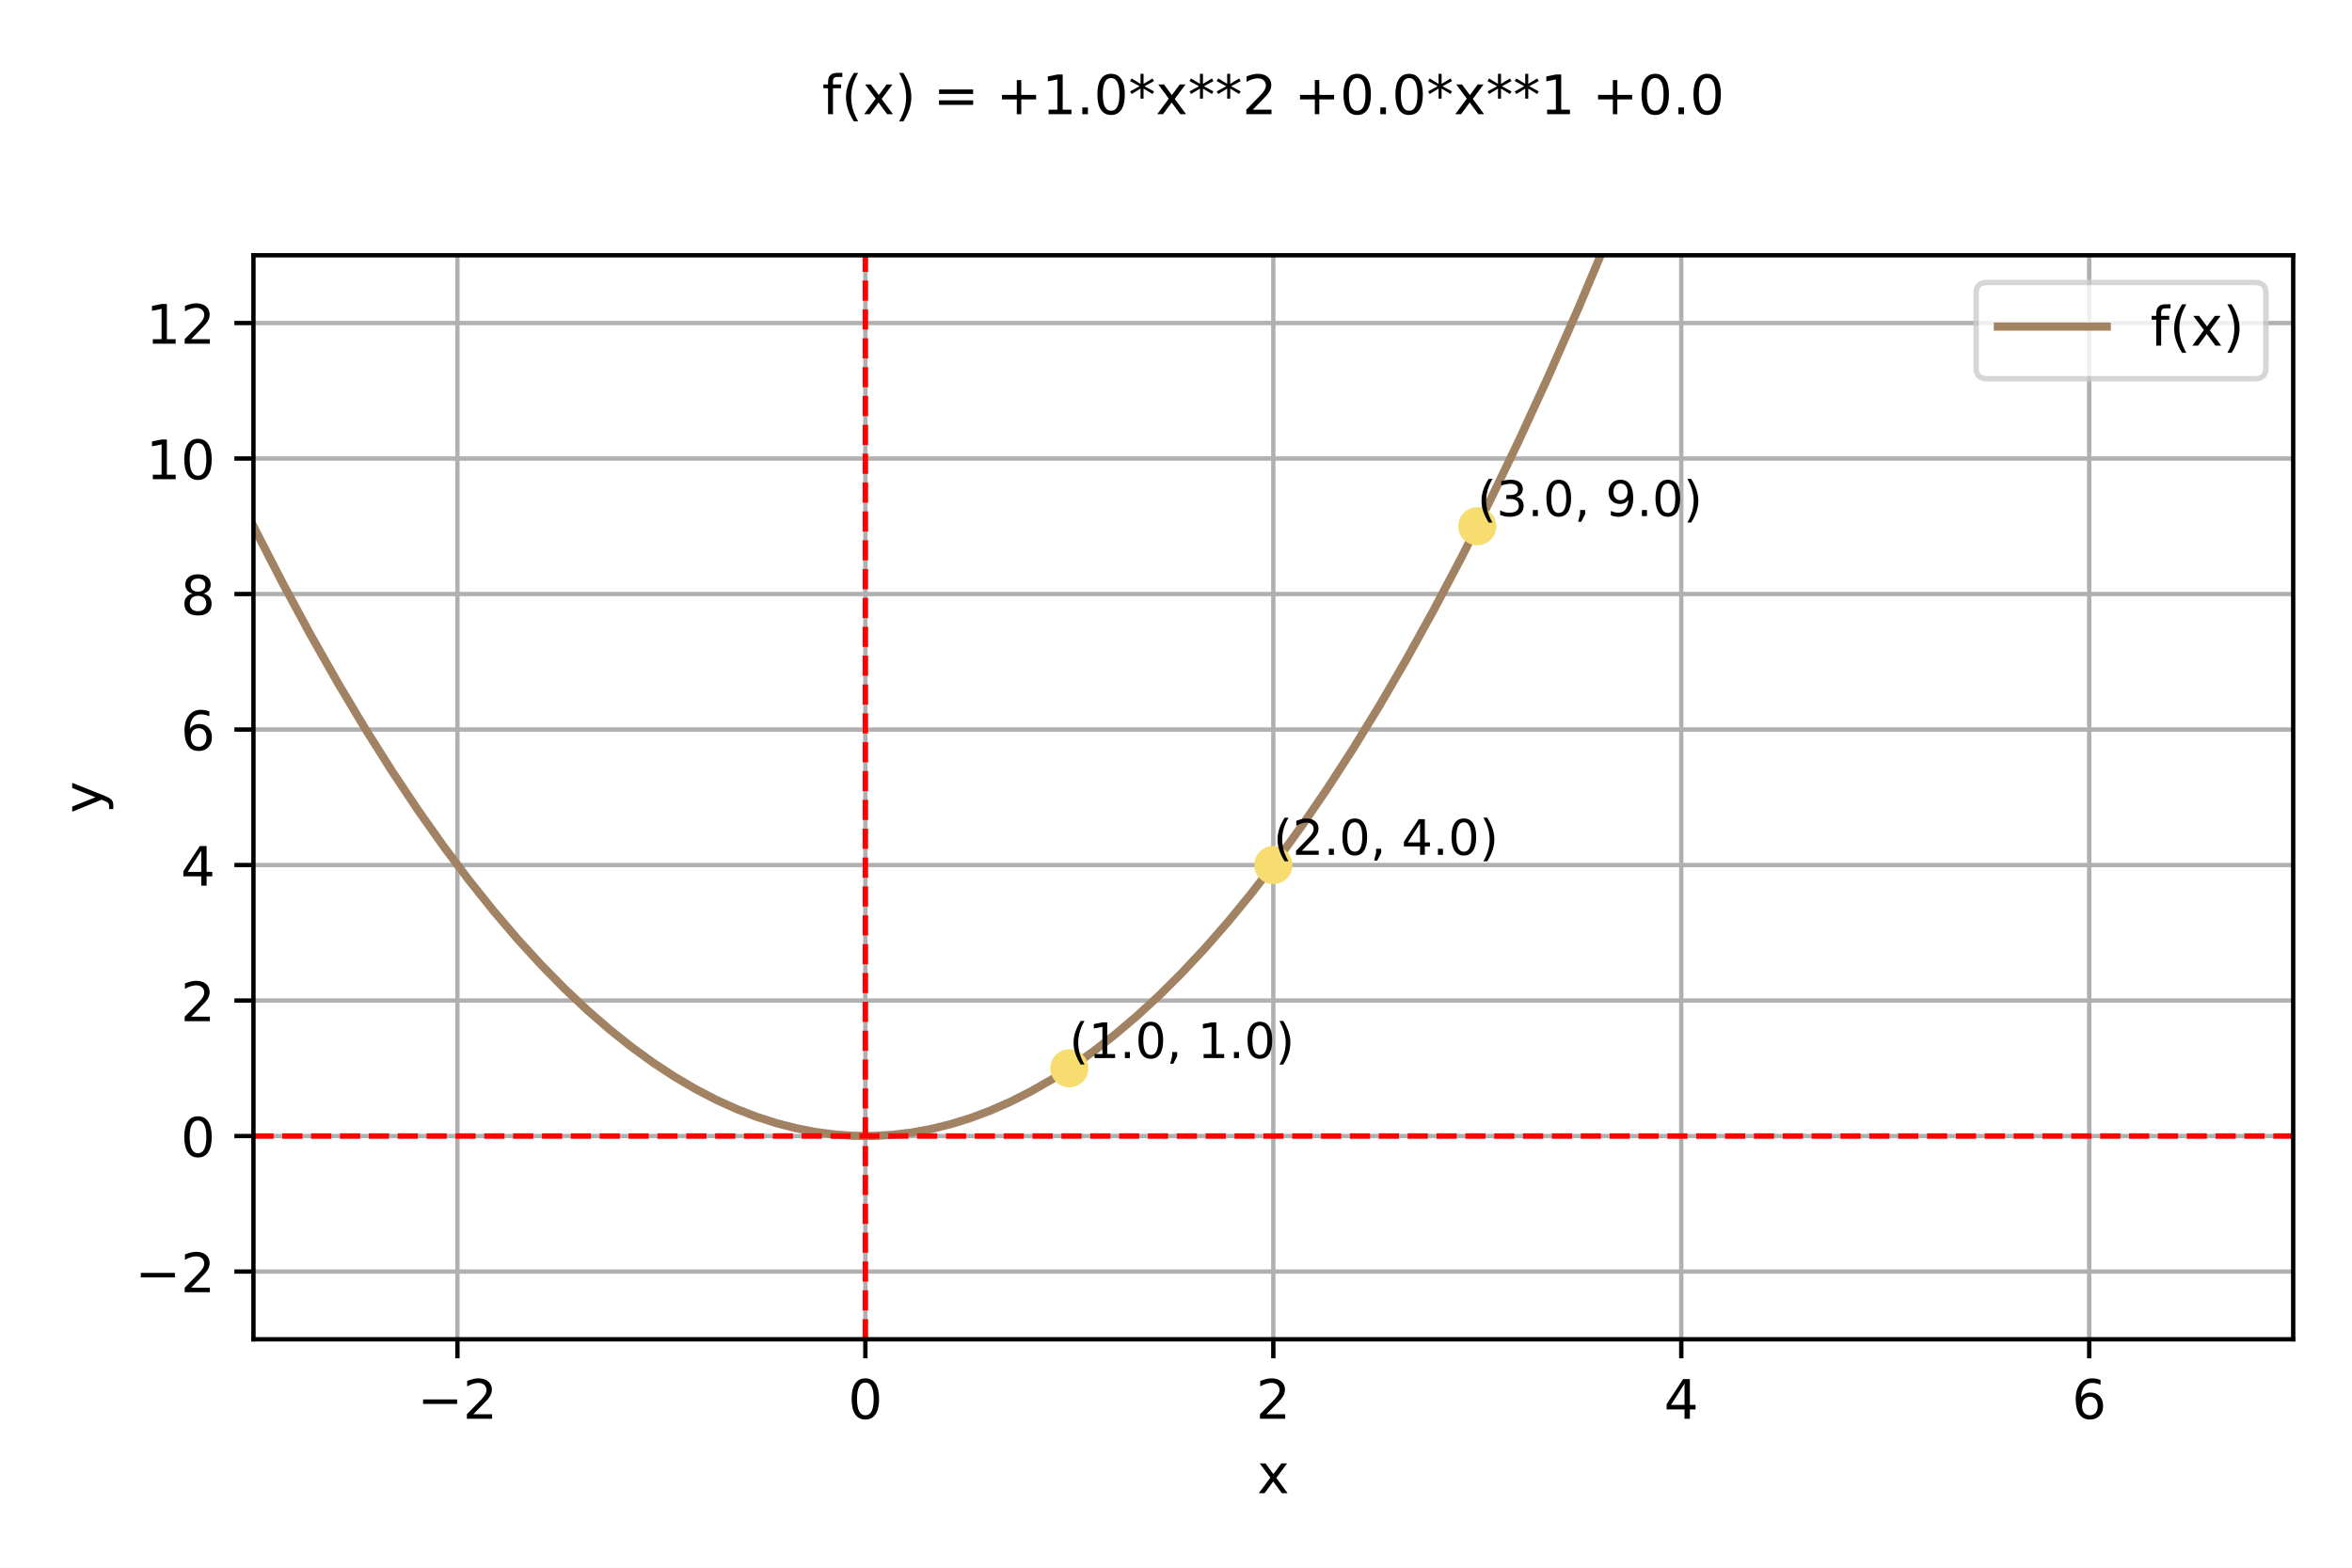
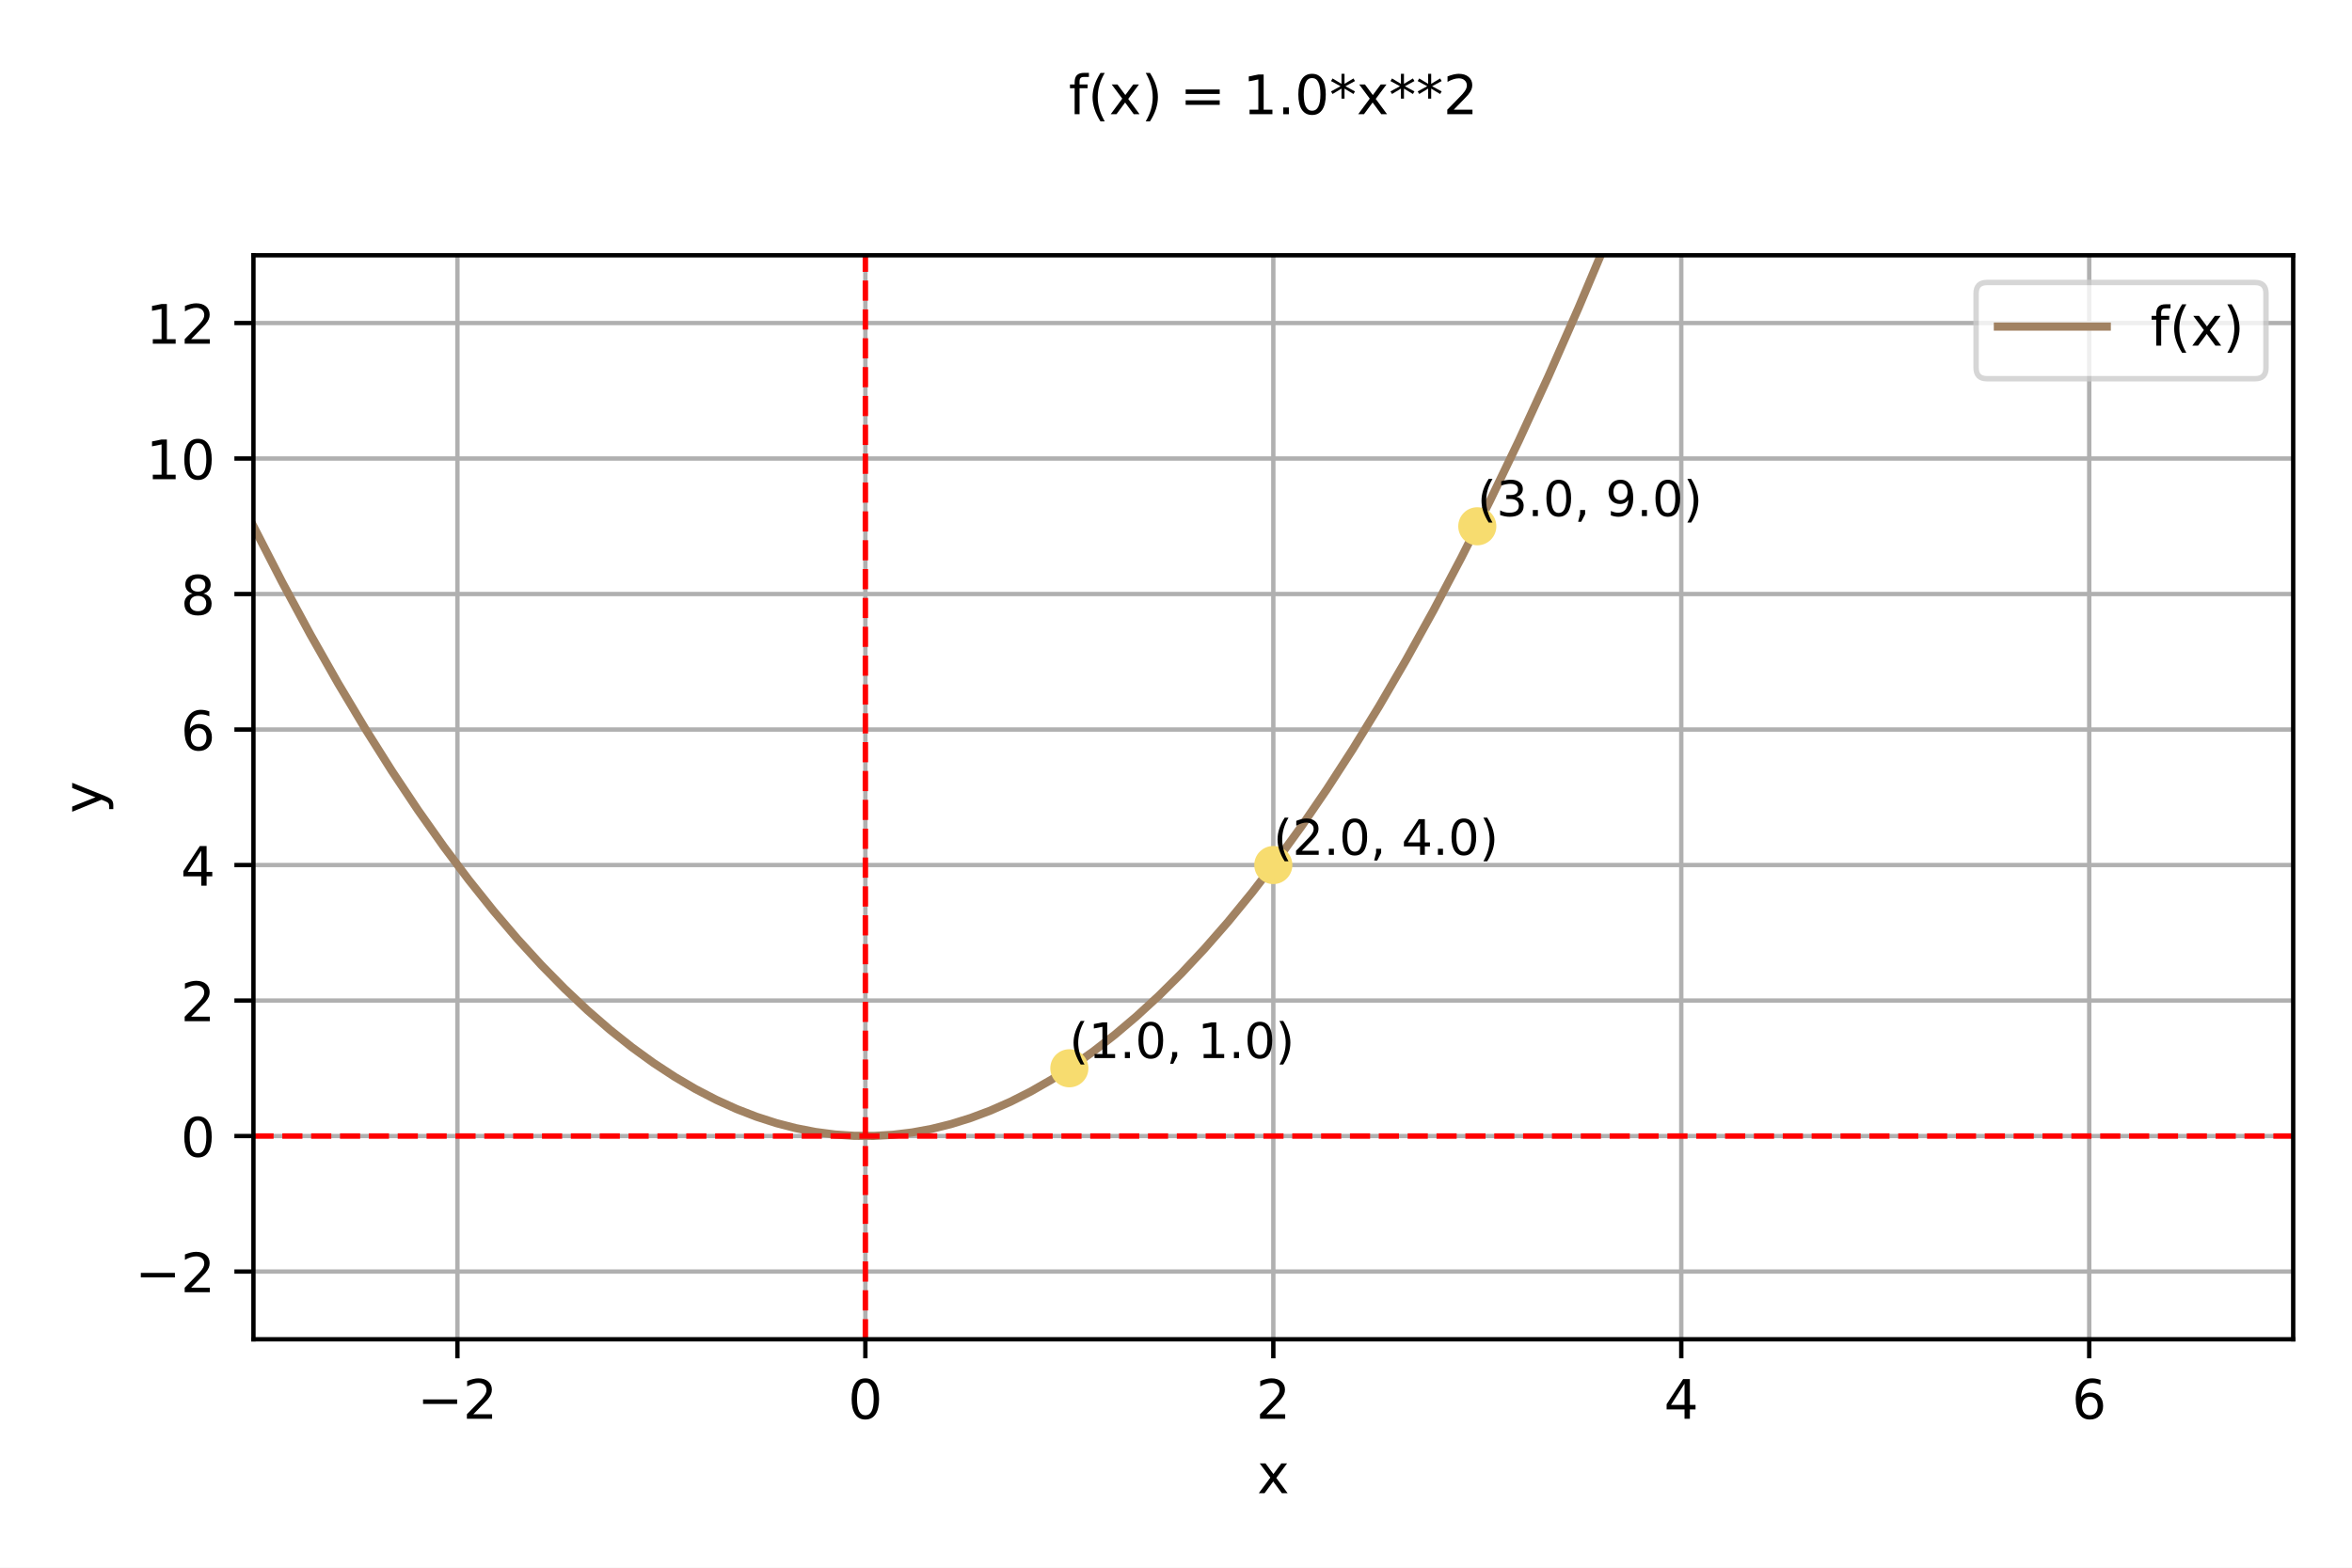
<svg xmlns="http://www.w3.org/2000/svg" xmlns:xlink="http://www.w3.org/1999/xlink" width="432pt" height="288pt" viewBox="0 0 432 288" version="1.1">
  <defs>
    <style type="text/css">*{stroke-linejoin: round; stroke-linecap: butt}</style>
  </defs>
  <g id="figure_1">
    <g id="patch_1">
      <path d="M 0 288  L 432 288  L 432 0  L 0 0  z " style="fill: #ffffff" />
    </g>
    <g id="axes_1">
      <g id="patch_2">
        <path d="M 46.55 246.04  L 421.2 246.04  L 421.2 46.896  L 46.55 46.896  z " style="fill: #ffffff" />
      </g>
      <g id="matplotlib.axis_1">
        <g id="xtick_1">
          <g id="line2d_1">
-             <path d="M 84.015 246.04  L 84.015 46.896  " clip-path="url(#pf21b04b0d6)" style="fill: none; stroke: #b0b0b0; stroke-width: 0.8; stroke-linecap: square" />
+             <path d="M 84.015 246.04  L 84.015 46.896  " clip-path="url(#p5a809e9d84)" style="fill: none; stroke: #b0b0b0; stroke-width: 0.8; stroke-linecap: square" />
          </g>
          <g id="line2d_2">
            <defs>
-               <path id="m15cb56d982" d="M 0 0  L 0 3.5  " style="stroke: #000000; stroke-width: 0.8" />
+               <path id="m6d1f639bc5" d="M 0 0  L 0 3.5  " style="stroke: #000000; stroke-width: 0.8" />
            </defs>
            <g>
-               <use xlink:href="#m15cb56d982" x="84.015" y="246.04" style="stroke: #000000; stroke-width: 0.8" />
+               <use xlink:href="#m6d1f639bc5" x="84.015" y="246.04" style="stroke: #000000; stroke-width: 0.8" />
            </g>
          </g>
          <g id="text_1">
            <g transform="translate(76.64391 260.6384) scale(0.1 -0.1)">
              <defs>
                <path id="DejaVuSans-2212" d="M 678 2272  L 4684 2272  L 4684 1741  L 678 1741  L 678 2272  z " transform="scale(0.015625)" />
                <path id="DejaVuSans-32" d="M 1228 531  L 3431 531  L 3431 0  L 469 0  L 469 531  Q 828 903 1448 1529  Q 2069 2156 2228 2338  Q 2531 2678 2651 2914  Q 2772 3150 2772 3378  Q 2772 3750 2511 3984  Q 2250 4219 1831 4219  Q 1534 4219 1204 4116  Q 875 4013 500 3803  L 500 4441  Q 881 4594 1212 4672  Q 1544 4750 1819 4750  Q 2544 4750 2975 4387  Q 3406 4025 3406 3419  Q 3406 3131 3298 2873  Q 3191 2616 2906 2266  Q 2828 2175 2409 1742  Q 1991 1309 1228 531  z " transform="scale(0.015625)" />
              </defs>
              <use xlink:href="#DejaVuSans-2212" />
              <use xlink:href="#DejaVuSans-32" transform="translate(83.78906 0)" />
            </g>
          </g>
        </g>
        <g id="xtick_2">
          <g id="line2d_3">
-             <path d="M 158.945 246.04  L 158.945 46.896  " clip-path="url(#pf21b04b0d6)" style="fill: none; stroke: #b0b0b0; stroke-width: 0.8; stroke-linecap: square" />
+             <path d="M 158.945 246.04  L 158.945 46.896  " clip-path="url(#p5a809e9d84)" style="fill: none; stroke: #b0b0b0; stroke-width: 0.8; stroke-linecap: square" />
          </g>
          <g id="line2d_4">
            <g>
-               <use xlink:href="#m15cb56d982" x="158.945" y="246.04" style="stroke: #000000; stroke-width: 0.8" />
+               <use xlink:href="#m6d1f639bc5" x="158.945" y="246.04" style="stroke: #000000; stroke-width: 0.8" />
            </g>
          </g>
          <g id="text_2">
            <g transform="translate(155.7637 260.6384) scale(0.1 -0.1)">
              <defs>
                <path id="DejaVuSans-30" d="M 2034 4250  Q 1547 4250 1301 3770  Q 1056 3291 1056 2328  Q 1056 1369 1301 889  Q 1547 409 2034 409  Q 2525 409 2770 889  Q 3016 1369 3016 2328  Q 3016 3291 2770 3770  Q 2525 4250 2034 4250  z M 2034 4750  Q 2819 4750 3233 4129  Q 3647 3509 3647 2328  Q 3647 1150 3233 529  Q 2819 -91 2034 -91  Q 1250 -91 836 529  Q 422 1150 422 2328  Q 422 3509 836 4129  Q 1250 4750 2034 4750  z " transform="scale(0.015625)" />
              </defs>
              <use xlink:href="#DejaVuSans-30" />
            </g>
          </g>
        </g>
        <g id="xtick_3">
          <g id="line2d_5">
-             <path d="M 233.875 246.04  L 233.875 46.896  " clip-path="url(#pf21b04b0d6)" style="fill: none; stroke: #b0b0b0; stroke-width: 0.8; stroke-linecap: square" />
+             <path d="M 233.875 246.04  L 233.875 46.896  " clip-path="url(#p5a809e9d84)" style="fill: none; stroke: #b0b0b0; stroke-width: 0.8; stroke-linecap: square" />
          </g>
          <g id="line2d_6">
            <g>
-               <use xlink:href="#m15cb56d982" x="233.875" y="246.04" style="stroke: #000000; stroke-width: 0.8" />
+               <use xlink:href="#m6d1f639bc5" x="233.875" y="246.04" style="stroke: #000000; stroke-width: 0.8" />
            </g>
          </g>
          <g id="text_3">
            <g transform="translate(230.6937 260.6384) scale(0.1 -0.1)">
              <use xlink:href="#DejaVuSans-32" />
            </g>
          </g>
        </g>
        <g id="xtick_4">
          <g id="line2d_7">
-             <path d="M 308.805 246.04  L 308.805 46.896  " clip-path="url(#pf21b04b0d6)" style="fill: none; stroke: #b0b0b0; stroke-width: 0.8; stroke-linecap: square" />
+             <path d="M 308.805 246.04  L 308.805 46.896  " clip-path="url(#p5a809e9d84)" style="fill: none; stroke: #b0b0b0; stroke-width: 0.8; stroke-linecap: square" />
          </g>
          <g id="line2d_8">
            <g>
-               <use xlink:href="#m15cb56d982" x="308.805" y="246.04" style="stroke: #000000; stroke-width: 0.8" />
+               <use xlink:href="#m6d1f639bc5" x="308.805" y="246.04" style="stroke: #000000; stroke-width: 0.8" />
            </g>
          </g>
          <g id="text_4">
            <g transform="translate(305.6237 260.6384) scale(0.1 -0.1)">
              <defs>
                <path id="DejaVuSans-34" d="M 2419 4116  L 825 1625  L 2419 1625  L 2419 4116  z M 2253 4666  L 3047 4666  L 3047 1625  L 3713 1625  L 3713 1100  L 3047 1100  L 3047 0  L 2419 0  L 2419 1100  L 313 1100  L 313 1709  L 2253 4666  z " transform="scale(0.015625)" />
              </defs>
              <use xlink:href="#DejaVuSans-34" />
            </g>
          </g>
        </g>
        <g id="xtick_5">
          <g id="line2d_9">
-             <path d="M 383.735 246.04  L 383.735 46.896  " clip-path="url(#pf21b04b0d6)" style="fill: none; stroke: #b0b0b0; stroke-width: 0.8; stroke-linecap: square" />
+             <path d="M 383.735 246.04  L 383.735 46.896  " clip-path="url(#p5a809e9d84)" style="fill: none; stroke: #b0b0b0; stroke-width: 0.8; stroke-linecap: square" />
          </g>
          <g id="line2d_10">
            <g>
-               <use xlink:href="#m15cb56d982" x="383.735" y="246.04" style="stroke: #000000; stroke-width: 0.8" />
+               <use xlink:href="#m6d1f639bc5" x="383.735" y="246.04" style="stroke: #000000; stroke-width: 0.8" />
            </g>
          </g>
          <g id="text_5">
            <g transform="translate(380.5537 260.6384) scale(0.1 -0.1)">
              <defs>
                <path id="DejaVuSans-36" d="M 2113 2584  Q 1688 2584 1439 2293  Q 1191 2003 1191 1497  Q 1191 994 1439 701  Q 1688 409 2113 409  Q 2538 409 2786 701  Q 3034 994 3034 1497  Q 3034 2003 2786 2293  Q 2538 2584 2113 2584  z M 3366 4563  L 3366 3988  Q 3128 4100 2886 4159  Q 2644 4219 2406 4219  Q 1781 4219 1451 3797  Q 1122 3375 1075 2522  Q 1259 2794 1537 2939  Q 1816 3084 2150 3084  Q 2853 3084 3261 2657  Q 3669 2231 3669 1497  Q 3669 778 3244 343  Q 2819 -91 2113 -91  Q 1303 -91 875 529  Q 447 1150 447 2328  Q 447 3434 972 4092  Q 1497 4750 2381 4750  Q 2619 4750 2861 4703  Q 3103 4656 3366 4563  z " transform="scale(0.015625)" />
              </defs>
              <use xlink:href="#DejaVuSans-36" />
            </g>
          </g>
        </g>
        <g id="text_6">
          <g transform="translate(230.9156 274.3166) scale(0.1 -0.1)">
            <defs>
              <path id="DejaVuSans-78" d="M 3513 3500  L 2247 1797  L 3578 0  L 2900 0  L 1881 1375  L 863 0  L 184 0  L 1544 1831  L 300 3500  L 978 3500  L 1906 2253  L 2834 3500  L 3513 3500  z " transform="scale(0.015625)" />
            </defs>
            <use xlink:href="#DejaVuSans-78" />
          </g>
        </g>
      </g>
      <g id="matplotlib.axis_2">
        <g id="ytick_1">
          <g id="line2d_11">
-             <path d="M 46.55 233.594  L 421.2 233.594  " clip-path="url(#pf21b04b0d6)" style="fill: none; stroke: #b0b0b0; stroke-width: 0.8; stroke-linecap: square" />
+             <path d="M 46.55 233.594  L 421.2 233.594  " clip-path="url(#p5a809e9d84)" style="fill: none; stroke: #b0b0b0; stroke-width: 0.8; stroke-linecap: square" />
          </g>
          <g id="line2d_12">
            <defs>
-               <path id="mdd3175b81d" d="M 0 0  L -3.5 0  " style="stroke: #000000; stroke-width: 0.8" />
+               <path id="m0f248d22dc" d="M 0 0  L -3.5 0  " style="stroke: #000000; stroke-width: 0.8" />
            </defs>
            <g>
-               <use xlink:href="#mdd3175b81d" x="46.55" y="233.594" style="stroke: #000000; stroke-width: 0.8" />
+               <use xlink:href="#m0f248d22dc" x="46.55" y="233.594" style="stroke: #000000; stroke-width: 0.8" />
            </g>
          </g>
          <g id="text_7">
            <g transform="translate(24.80781 237.3927) scale(0.1 -0.1)">
              <use xlink:href="#DejaVuSans-2212" />
              <use xlink:href="#DejaVuSans-32" transform="translate(83.78906 0)" />
            </g>
          </g>
        </g>
        <g id="ytick_2">
          <g id="line2d_13">
-             <path d="M 46.55 208.701  L 421.2 208.701  " clip-path="url(#pf21b04b0d6)" style="fill: none; stroke: #b0b0b0; stroke-width: 0.8; stroke-linecap: square" />
+             <path d="M 46.55 208.701  L 421.2 208.701  " clip-path="url(#p5a809e9d84)" style="fill: none; stroke: #b0b0b0; stroke-width: 0.8; stroke-linecap: square" />
          </g>
          <g id="line2d_14">
            <g>
-               <use xlink:href="#mdd3175b81d" x="46.55" y="208.701" style="stroke: #000000; stroke-width: 0.8" />
+               <use xlink:href="#m0f248d22dc" x="46.55" y="208.701" style="stroke: #000000; stroke-width: 0.8" />
            </g>
          </g>
          <g id="text_8">
            <g transform="translate(33.1875 212.4997) scale(0.1 -0.1)">
              <use xlink:href="#DejaVuSans-30" />
            </g>
          </g>
        </g>
        <g id="ytick_3">
          <g id="line2d_15">
-             <path d="M 46.55 183.808  L 421.2 183.808  " clip-path="url(#pf21b04b0d6)" style="fill: none; stroke: #b0b0b0; stroke-width: 0.8; stroke-linecap: square" />
+             <path d="M 46.55 183.808  L 421.2 183.808  " clip-path="url(#p5a809e9d84)" style="fill: none; stroke: #b0b0b0; stroke-width: 0.8; stroke-linecap: square" />
          </g>
          <g id="line2d_16">
            <g>
-               <use xlink:href="#mdd3175b81d" x="46.55" y="183.808" style="stroke: #000000; stroke-width: 0.8" />
+               <use xlink:href="#m0f248d22dc" x="46.55" y="183.808" style="stroke: #000000; stroke-width: 0.8" />
            </g>
          </g>
          <g id="text_9">
            <g transform="translate(33.1875 187.6067) scale(0.1 -0.1)">
              <use xlink:href="#DejaVuSans-32" />
            </g>
          </g>
        </g>
        <g id="ytick_4">
          <g id="line2d_17">
-             <path d="M 46.55 158.915  L 421.2 158.915  " clip-path="url(#pf21b04b0d6)" style="fill: none; stroke: #b0b0b0; stroke-width: 0.8; stroke-linecap: square" />
+             <path d="M 46.55 158.915  L 421.2 158.915  " clip-path="url(#p5a809e9d84)" style="fill: none; stroke: #b0b0b0; stroke-width: 0.8; stroke-linecap: square" />
          </g>
          <g id="line2d_18">
            <g>
-               <use xlink:href="#mdd3175b81d" x="46.55" y="158.915" style="stroke: #000000; stroke-width: 0.8" />
+               <use xlink:href="#m0f248d22dc" x="46.55" y="158.915" style="stroke: #000000; stroke-width: 0.8" />
            </g>
          </g>
          <g id="text_10">
            <g transform="translate(33.1875 162.7137) scale(0.1 -0.1)">
              <use xlink:href="#DejaVuSans-34" />
            </g>
          </g>
        </g>
        <g id="ytick_5">
          <g id="line2d_19">
-             <path d="M 46.55 134.022  L 421.2 134.022  " clip-path="url(#pf21b04b0d6)" style="fill: none; stroke: #b0b0b0; stroke-width: 0.8; stroke-linecap: square" />
+             <path d="M 46.55 134.022  L 421.2 134.022  " clip-path="url(#p5a809e9d84)" style="fill: none; stroke: #b0b0b0; stroke-width: 0.8; stroke-linecap: square" />
          </g>
          <g id="line2d_20">
            <g>
-               <use xlink:href="#mdd3175b81d" x="46.55" y="134.022" style="stroke: #000000; stroke-width: 0.8" />
+               <use xlink:href="#m0f248d22dc" x="46.55" y="134.022" style="stroke: #000000; stroke-width: 0.8" />
            </g>
          </g>
          <g id="text_11">
            <g transform="translate(33.1875 137.8207) scale(0.1 -0.1)">
              <use xlink:href="#DejaVuSans-36" />
            </g>
          </g>
        </g>
        <g id="ytick_6">
          <g id="line2d_21">
-             <path d="M 46.55 109.129  L 421.2 109.129  " clip-path="url(#pf21b04b0d6)" style="fill: none; stroke: #b0b0b0; stroke-width: 0.8; stroke-linecap: square" />
+             <path d="M 46.55 109.129  L 421.2 109.129  " clip-path="url(#p5a809e9d84)" style="fill: none; stroke: #b0b0b0; stroke-width: 0.8; stroke-linecap: square" />
          </g>
          <g id="line2d_22">
            <g>
-               <use xlink:href="#mdd3175b81d" x="46.55" y="109.129" style="stroke: #000000; stroke-width: 0.8" />
+               <use xlink:href="#m0f248d22dc" x="46.55" y="109.129" style="stroke: #000000; stroke-width: 0.8" />
            </g>
          </g>
          <g id="text_12">
            <g transform="translate(33.1875 112.9277) scale(0.1 -0.1)">
              <defs>
                <path id="DejaVuSans-38" d="M 2034 2216  Q 1584 2216 1326 1975  Q 1069 1734 1069 1313  Q 1069 891 1326 650  Q 1584 409 2034 409  Q 2484 409 2743 651  Q 3003 894 3003 1313  Q 3003 1734 2745 1975  Q 2488 2216 2034 2216  z M 1403 2484  Q 997 2584 770 2862  Q 544 3141 544 3541  Q 544 4100 942 4425  Q 1341 4750 2034 4750  Q 2731 4750 3128 4425  Q 3525 4100 3525 3541  Q 3525 3141 3298 2862  Q 3072 2584 2669 2484  Q 3125 2378 3379 2068  Q 3634 1759 3634 1313  Q 3634 634 3220 271  Q 2806 -91 2034 -91  Q 1263 -91 848 271  Q 434 634 434 1313  Q 434 1759 690 2068  Q 947 2378 1403 2484  z M 1172 3481  Q 1172 3119 1398 2916  Q 1625 2713 2034 2713  Q 2441 2713 2670 2916  Q 2900 3119 2900 3481  Q 2900 3844 2670 4047  Q 2441 4250 2034 4250  Q 1625 4250 1398 4047  Q 1172 3844 1172 3481  z " transform="scale(0.015625)" />
              </defs>
              <use xlink:href="#DejaVuSans-38" />
            </g>
          </g>
        </g>
        <g id="ytick_7">
          <g id="line2d_23">
-             <path d="M 46.55 84.236  L 421.2 84.236  " clip-path="url(#pf21b04b0d6)" style="fill: none; stroke: #b0b0b0; stroke-width: 0.8; stroke-linecap: square" />
+             <path d="M 46.55 84.236  L 421.2 84.236  " clip-path="url(#p5a809e9d84)" style="fill: none; stroke: #b0b0b0; stroke-width: 0.8; stroke-linecap: square" />
          </g>
          <g id="line2d_24">
            <g>
-               <use xlink:href="#mdd3175b81d" x="46.55" y="84.236" style="stroke: #000000; stroke-width: 0.8" />
+               <use xlink:href="#m0f248d22dc" x="46.55" y="84.236" style="stroke: #000000; stroke-width: 0.8" />
            </g>
          </g>
          <g id="text_13">
            <g transform="translate(26.825 88.03472) scale(0.1 -0.1)">
              <defs>
                <path id="DejaVuSans-31" d="M 794 531  L 1825 531  L 1825 4091  L 703 3866  L 703 4441  L 1819 4666  L 2450 4666  L 2450 531  L 3481 531  L 3481 0  L 794 0  L 794 531  z " transform="scale(0.015625)" />
              </defs>
              <use xlink:href="#DejaVuSans-31" />
              <use xlink:href="#DejaVuSans-30" transform="translate(63.62305 0)" />
            </g>
          </g>
        </g>
        <g id="ytick_8">
          <g id="line2d_25">
-             <path d="M 46.55 59.343  L 421.2 59.343  " clip-path="url(#pf21b04b0d6)" style="fill: none; stroke: #b0b0b0; stroke-width: 0.8; stroke-linecap: square" />
+             <path d="M 46.55 59.343  L 421.2 59.343  " clip-path="url(#p5a809e9d84)" style="fill: none; stroke: #b0b0b0; stroke-width: 0.8; stroke-linecap: square" />
          </g>
          <g id="line2d_26">
            <g>
-               <use xlink:href="#mdd3175b81d" x="46.55" y="59.343" style="stroke: #000000; stroke-width: 0.8" />
+               <use xlink:href="#m0f248d22dc" x="46.55" y="59.343" style="stroke: #000000; stroke-width: 0.8" />
            </g>
          </g>
          <g id="text_14">
            <g transform="translate(26.825 63.14172) scale(0.1 -0.1)">
              <use xlink:href="#DejaVuSans-31" />
              <use xlink:href="#DejaVuSans-32" transform="translate(63.62305 0)" />
            </g>
          </g>
        </g>
        <g id="text_15">
          <g transform="translate(18.72812 149.4274) rotate(-90) scale(0.1 -0.1)">
            <defs>
              <path id="DejaVuSans-79" d="M 2059 -325  Q 1816 -950 1584 -1140  Q 1353 -1331 966 -1331  L 506 -1331  L 506 -850  L 844 -850  Q 1081 -850 1212 -737  Q 1344 -625 1503 -206  L 1606 56  L 191 3500  L 800 3500  L 1894 763  L 2988 3500  L 3597 3500  L 2059 -325  z " transform="scale(0.015625)" />
            </defs>
            <use xlink:href="#DejaVuSans-79" />
          </g>
        </g>
      </g>
      <g id="line2d_27">
-         <path d="M 46.55 96.682  L 51.833 106.965  L 57.004 116.55  L 62.1 125.533  L 67.083 133.872  L 71.991 141.655  L 76.787 148.847  L 81.508 155.528  L 86.117 161.669  L 90.651 167.342  L 95.072 172.524  L 99.418 177.28  L 103.69 181.627  L 107.886 185.583  L 112.008 189.165  L 116.055 192.388  L 120.026 195.269  L 123.923 197.824  L 127.745 200.069  L 131.529 202.035  L 135.276 203.733  L 138.948 205.155  L 142.582 206.326  L 146.179 207.255  L 149.776 207.955  L 153.336 208.422  L 156.895 208.663  L 160.455 208.68  L 163.977 208.476  L 167.537 208.046  L 171.096 207.391  L 174.693 206.501  L 178.29 205.382  L 181.925 204.018  L 185.597 202.402  L 189.306 200.527  L 193.09 198.362  L 196.912 195.918  L 200.809 193.16  L 204.743 190.101  L 208.752 186.703  L 212.836 182.947  L 216.995 178.819  L 221.229 174.301  L 225.538 169.377  L 229.96 163.982  L 234.456 158.14  L 239.027 151.833  L 243.711 144.987  L 248.469 137.632  L 253.303 129.751  L 258.248 121.258  L 263.269 112.192  L 268.402 102.461  L 273.648 92.034  L 278.969 80.96  L 284.402 69.133  L 289.947 56.523  L 295.567 43.185  L 301.3 29.003  L 307.145 13.944  L 312.726 -1  L 312.726 -1  " clip-path="url(#pf21b04b0d6)" style="fill: none; stroke: #a18262; stroke-width: 1.5; stroke-linecap: square" />
+         <path d="M 46.55 96.682  L 51.833 106.965  L 57.004 116.55  L 62.1 125.533  L 67.083 133.872  L 71.991 141.655  L 76.787 148.847  L 81.508 155.528  L 86.117 161.669  L 90.651 167.342  L 95.072 172.524  L 99.418 177.28  L 103.69 181.627  L 107.886 185.583  L 112.008 189.165  L 116.055 192.388  L 120.026 195.269  L 123.923 197.824  L 127.745 200.069  L 131.529 202.035  L 135.276 203.733  L 138.948 205.155  L 142.582 206.326  L 146.179 207.255  L 149.776 207.955  L 153.336 208.422  L 156.895 208.663  L 160.455 208.68  L 163.977 208.476  L 167.537 208.046  L 171.096 207.391  L 174.693 206.501  L 178.29 205.382  L 181.925 204.018  L 185.597 202.402  L 189.306 200.527  L 193.09 198.362  L 196.912 195.918  L 200.809 193.16  L 204.743 190.101  L 208.752 186.703  L 212.836 182.947  L 216.995 178.819  L 221.229 174.301  L 225.538 169.377  L 229.96 163.982  L 234.456 158.14  L 239.027 151.833  L 243.711 144.987  L 248.469 137.632  L 253.303 129.751  L 258.248 121.258  L 263.269 112.192  L 268.402 102.461  L 273.648 92.034  L 278.969 80.96  L 284.402 69.133  L 289.947 56.523  L 295.567 43.185  L 301.3 29.003  L 307.145 13.944  L 312.726 -1  L 312.726 -1  " clip-path="url(#p5a809e9d84)" style="fill: none; stroke: #a18262; stroke-width: 1.5; stroke-linecap: square" />
      </g>
      <g id="line2d_28">
-         <path d="M 196.41 196.254  " clip-path="url(#pf21b04b0d6)" style="fill: none; stroke: #f7dc6f; stroke-width: 1.5; stroke-linecap: square" />
+         <path d="M 196.41 196.254  " clip-path="url(#p5a809e9d84)" style="fill: none; stroke: #f7dc6f; stroke-width: 1.5; stroke-linecap: square" />
        <defs>
-           <path id="m459b325c6d" d="M 0 3  C 0.796 3 1.559 2.684 2.121 2.121  C 2.684 1.559 3 0.796 3 0  C 3 -0.796 2.684 -1.559 2.121 -2.121  C 1.559 -2.684 0.796 -3 0 -3  C -0.796 -3 -1.559 -2.684 -2.121 -2.121  C -2.684 -1.559 -3 -0.796 -3 0  C -3 0.796 -2.684 1.559 -2.121 2.121  C -1.559 2.684 -0.796 3 0 3  z " style="stroke: #f7dc6f" />
+           <path id="m69ad636f8c" d="M 0 3  C 0.796 3 1.559 2.684 2.121 2.121  C 2.684 1.559 3 0.796 3 0  C 3 -0.796 2.684 -1.559 2.121 -2.121  C 1.559 -2.684 0.796 -3 0 -3  C -0.796 -3 -1.559 -2.684 -2.121 -2.121  C -2.684 -1.559 -3 -0.796 -3 0  C -3 0.796 -2.684 1.559 -2.121 2.121  C -1.559 2.684 -0.796 3 0 3  z " style="stroke: #f7dc6f" />
        </defs>
-         <g clip-path="url(#pf21b04b0d6)">
-           <use xlink:href="#m459b325c6d" x="196.41" y="196.254" style="fill: #f7dc6f; stroke: #f7dc6f" />
+         <g clip-path="url(#p5a809e9d84)">
+           <use xlink:href="#m69ad636f8c" x="196.41" y="196.254" style="fill: #f7dc6f; stroke: #f7dc6f" />
        </g>
      </g>
      <g id="line2d_29">
-         <path d="M 233.875 158.915  " clip-path="url(#pf21b04b0d6)" style="fill: none; stroke: #f7dc6f; stroke-width: 1.5; stroke-linecap: square" />
-         <g clip-path="url(#pf21b04b0d6)">
-           <use xlink:href="#m459b325c6d" x="233.875" y="158.915" style="fill: #f7dc6f; stroke: #f7dc6f" />
+         <path d="M 233.875 158.915  " clip-path="url(#p5a809e9d84)" style="fill: none; stroke: #f7dc6f; stroke-width: 1.5; stroke-linecap: square" />
+         <g clip-path="url(#p5a809e9d84)">
+           <use xlink:href="#m69ad636f8c" x="233.875" y="158.915" style="fill: #f7dc6f; stroke: #f7dc6f" />
        </g>
      </g>
      <g id="line2d_30">
-         <path d="M 271.34 96.682  " clip-path="url(#pf21b04b0d6)" style="fill: none; stroke: #f7dc6f; stroke-width: 1.5; stroke-linecap: square" />
-         <g clip-path="url(#pf21b04b0d6)">
-           <use xlink:href="#m459b325c6d" x="271.34" y="96.682" style="fill: #f7dc6f; stroke: #f7dc6f" />
+         <path d="M 271.34 96.682  " clip-path="url(#p5a809e9d84)" style="fill: none; stroke: #f7dc6f; stroke-width: 1.5; stroke-linecap: square" />
+         <g clip-path="url(#p5a809e9d84)">
+           <use xlink:href="#m69ad636f8c" x="271.34" y="96.682" style="fill: #f7dc6f; stroke: #f7dc6f" />
        </g>
      </g>
      <g id="line2d_31">
-         <path d="M 46.55 208.701  L 421.2 208.701  " clip-path="url(#pf21b04b0d6)" style="fill: none; stroke-dasharray: 3.7,1.6; stroke-dashoffset: 0; stroke: #ff0000" />
+         <path d="M 46.55 208.701  L 421.2 208.701  " clip-path="url(#p5a809e9d84)" style="fill: none; stroke-dasharray: 3.7,1.6; stroke-dashoffset: 0; stroke: #ff0000" />
      </g>
      <g id="line2d_32">
-         <path d="M 158.945 246.04  L 158.945 46.896  " clip-path="url(#pf21b04b0d6)" style="fill: none; stroke-dasharray: 3.7,1.6; stroke-dashoffset: 0; stroke: #ff0000" />
+         <path d="M 158.945 246.04  L 158.945 46.896  " clip-path="url(#p5a809e9d84)" style="fill: none; stroke-dasharray: 3.7,1.6; stroke-dashoffset: 0; stroke: #ff0000" />
      </g>
      <g id="patch_3">
        <path d="M 46.55 246.04  L 46.55 46.896  " style="fill: none; stroke: #000000; stroke-width: 0.8; stroke-linejoin: miter; stroke-linecap: square" />
      </g>
      <g id="patch_4">
        <path d="M 421.2 246.04  L 421.2 46.896  " style="fill: none; stroke: #000000; stroke-width: 0.8; stroke-linejoin: miter; stroke-linecap: square" />
      </g>
      <g id="patch_5">
        <path d="M 46.55 246.04  L 421.2 246.04  " style="fill: none; stroke: #000000; stroke-width: 0.8; stroke-linejoin: miter; stroke-linecap: square" />
      </g>
      <g id="patch_6">
        <path d="M 46.55 46.896  L 421.2 46.896  " style="fill: none; stroke: #000000; stroke-width: 0.8; stroke-linejoin: miter; stroke-linecap: square" />
      </g>
      <g id="text_16">
        <g transform="translate(196.41 194.3823) scale(0.09 -0.09)">
          <defs>
            <path id="DejaVuSans-28" d="M 1984 4856  Q 1566 4138 1362 3434  Q 1159 2731 1159 2009  Q 1159 1288 1364 580  Q 1569 -128 1984 -844  L 1484 -844  Q 1016 -109 783 600  Q 550 1309 550 2009  Q 550 2706 781 3412  Q 1013 4119 1484 4856  L 1984 4856  z " transform="scale(0.015625)" />
            <path id="DejaVuSans-2e" d="M 684 794  L 1344 794  L 1344 0  L 684 0  L 684 794  z " transform="scale(0.015625)" />
            <path id="DejaVuSans-2c" d="M 750 794  L 1409 794  L 1409 256  L 897 -744  L 494 -744  L 750 256  L 750 794  z " transform="scale(0.015625)" />
            <path id="DejaVuSans-20" transform="scale(0.015625)" />
            <path id="DejaVuSans-29" d="M 513 4856  L 1013 4856  Q 1481 4119 1714 3412  Q 1947 2706 1947 2009  Q 1947 1309 1714 600  Q 1481 -109 1013 -844  L 513 -844  Q 928 -128 1133 580  Q 1338 1288 1338 2009  Q 1338 2731 1133 3434  Q 928 4138 513 4856  z " transform="scale(0.015625)" />
          </defs>
          <use xlink:href="#DejaVuSans-28" />
          <use xlink:href="#DejaVuSans-31" transform="translate(39.01367 0)" />
          <use xlink:href="#DejaVuSans-2e" transform="translate(102.6367 0)" />
          <use xlink:href="#DejaVuSans-30" transform="translate(134.4238 0)" />
          <use xlink:href="#DejaVuSans-2c" transform="translate(198.0469 0)" />
          <use xlink:href="#DejaVuSans-20" transform="translate(229.834 0)" />
          <use xlink:href="#DejaVuSans-31" transform="translate(261.6211 0)" />
          <use xlink:href="#DejaVuSans-2e" transform="translate(325.2441 0)" />
          <use xlink:href="#DejaVuSans-30" transform="translate(357.0312 0)" />
          <use xlink:href="#DejaVuSans-29" transform="translate(420.6543 0)" />
        </g>
      </g>
      <g id="text_17">
        <g transform="translate(233.875 157.0428) scale(0.09 -0.09)">
          <use xlink:href="#DejaVuSans-28" />
          <use xlink:href="#DejaVuSans-32" transform="translate(39.01367 0)" />
          <use xlink:href="#DejaVuSans-2e" transform="translate(102.6367 0)" />
          <use xlink:href="#DejaVuSans-30" transform="translate(134.4238 0)" />
          <use xlink:href="#DejaVuSans-2c" transform="translate(198.0469 0)" />
          <use xlink:href="#DejaVuSans-20" transform="translate(229.834 0)" />
          <use xlink:href="#DejaVuSans-34" transform="translate(261.6211 0)" />
          <use xlink:href="#DejaVuSans-2e" transform="translate(325.2441 0)" />
          <use xlink:href="#DejaVuSans-30" transform="translate(357.0312 0)" />
          <use xlink:href="#DejaVuSans-29" transform="translate(420.6543 0)" />
        </g>
      </g>
      <g id="text_18">
        <g transform="translate(271.34 94.81028) scale(0.09 -0.09)">
          <defs>
            <path id="DejaVuSans-33" d="M 2597 2516  Q 3050 2419 3304 2112  Q 3559 1806 3559 1356  Q 3559 666 3084 287  Q 2609 -91 1734 -91  Q 1441 -91 1130 -33  Q 819 25 488 141  L 488 750  Q 750 597 1062 519  Q 1375 441 1716 441  Q 2309 441 2620 675  Q 2931 909 2931 1356  Q 2931 1769 2642 2001  Q 2353 2234 1838 2234  L 1294 2234  L 1294 2753  L 1863 2753  Q 2328 2753 2575 2939  Q 2822 3125 2822 3475  Q 2822 3834 2567 4026  Q 2313 4219 1838 4219  Q 1578 4219 1281 4162  Q 984 4106 628 3988  L 628 4550  Q 988 4650 1302 4700  Q 1616 4750 1894 4750  Q 2613 4750 3031 4423  Q 3450 4097 3450 3541  Q 3450 3153 3228 2886  Q 3006 2619 2597 2516  z " transform="scale(0.015625)" />
            <path id="DejaVuSans-39" d="M 703 97  L 703 672  Q 941 559 1184 500  Q 1428 441 1663 441  Q 2288 441 2617 861  Q 2947 1281 2994 2138  Q 2813 1869 2534 1725  Q 2256 1581 1919 1581  Q 1219 1581 811 2004  Q 403 2428 403 3163  Q 403 3881 828 4315  Q 1253 4750 1959 4750  Q 2769 4750 3195 4129  Q 3622 3509 3622 2328  Q 3622 1225 3098 567  Q 2575 -91 1691 -91  Q 1453 -91 1209 -44  Q 966 3 703 97  z M 1959 2075  Q 2384 2075 2632 2365  Q 2881 2656 2881 3163  Q 2881 3666 2632 3958  Q 2384 4250 1959 4250  Q 1534 4250 1286 3958  Q 1038 3666 1038 3163  Q 1038 2656 1286 2365  Q 1534 2075 1959 2075  z " transform="scale(0.015625)" />
          </defs>
          <use xlink:href="#DejaVuSans-28" />
          <use xlink:href="#DejaVuSans-33" transform="translate(39.01367 0)" />
          <use xlink:href="#DejaVuSans-2e" transform="translate(102.6367 0)" />
          <use xlink:href="#DejaVuSans-30" transform="translate(134.4238 0)" />
          <use xlink:href="#DejaVuSans-2c" transform="translate(198.0469 0)" />
          <use xlink:href="#DejaVuSans-20" transform="translate(229.834 0)" />
          <use xlink:href="#DejaVuSans-39" transform="translate(261.6211 0)" />
          <use xlink:href="#DejaVuSans-2e" transform="translate(325.2441 0)" />
          <use xlink:href="#DejaVuSans-30" transform="translate(357.0312 0)" />
          <use xlink:href="#DejaVuSans-29" transform="translate(420.6543 0)" />
        </g>
      </g>
      <g id="text_19">
-         <g transform="translate(151.0023 20.9816) scale(0.1 -0.1)">
+         <g transform="translate(196.2937 20.9816) scale(0.1 -0.1)">
          <defs>
            <path id="DejaVuSans-66" d="M 2375 4863  L 2375 4384  L 1825 4384  Q 1516 4384 1395 4259  Q 1275 4134 1275 3809  L 1275 3500  L 2222 3500  L 2222 3053  L 1275 3053  L 1275 0  L 697 0  L 697 3053  L 147 3053  L 147 3500  L 697 3500  L 697 3744  Q 697 4328 969 4595  Q 1241 4863 1831 4863  L 2375 4863  z " transform="scale(0.015625)" />
            <path id="DejaVuSans-3d" d="M 678 2906  L 4684 2906  L 4684 2381  L 678 2381  L 678 2906  z M 678 1631  L 4684 1631  L 4684 1100  L 678 1100  L 678 1631  z " transform="scale(0.015625)" />
-             <path id="DejaVuSans-2b" d="M 2944 4013  L 2944 2272  L 4684 2272  L 4684 1741  L 2944 1741  L 2944 0  L 2419 0  L 2419 1741  L 678 1741  L 678 2272  L 2419 2272  L 2419 4013  L 2944 4013  z " transform="scale(0.015625)" />
            <path id="DejaVuSans-2a" d="M 3009 3897  L 1888 3291  L 3009 2681  L 2828 2375  L 1778 3009  L 1778 1831  L 1422 1831  L 1422 3009  L 372 2375  L 191 2681  L 1313 3291  L 191 3897  L 372 4206  L 1422 3572  L 1422 4750  L 1778 4750  L 1778 3572  L 2828 4206  L 3009 3897  z " transform="scale(0.015625)" />
          </defs>
          <use xlink:href="#DejaVuSans-66" />
          <use xlink:href="#DejaVuSans-28" transform="translate(35.20508 0)" />
          <use xlink:href="#DejaVuSans-78" transform="translate(74.21875 0)" />
          <use xlink:href="#DejaVuSans-29" transform="translate(133.3984 0)" />
          <use xlink:href="#DejaVuSans-20" transform="translate(172.4121 0)" />
          <use xlink:href="#DejaVuSans-3d" transform="translate(204.1992 0)" />
          <use xlink:href="#DejaVuSans-20" transform="translate(287.9883 0)" />
-           <use xlink:href="#DejaVuSans-2b" transform="translate(319.7754 0)" />
-           <use xlink:href="#DejaVuSans-31" transform="translate(403.5645 0)" />
-           <use xlink:href="#DejaVuSans-2e" transform="translate(467.1875 0)" />
-           <use xlink:href="#DejaVuSans-30" transform="translate(498.9746 0)" />
-           <use xlink:href="#DejaVuSans-2a" transform="translate(562.5977 0)" />
-           <use xlink:href="#DejaVuSans-78" transform="translate(612.5977 0)" />
-           <use xlink:href="#DejaVuSans-2a" transform="translate(671.7773 0)" />
-           <use xlink:href="#DejaVuSans-2a" transform="translate(721.7773 0)" />
-           <use xlink:href="#DejaVuSans-32" transform="translate(771.7773 0)" />
-           <use xlink:href="#DejaVuSans-20" transform="translate(835.4004 0)" />
-           <use xlink:href="#DejaVuSans-2b" transform="translate(867.1875 0)" />
-           <use xlink:href="#DejaVuSans-30" transform="translate(950.9766 0)" />
-           <use xlink:href="#DejaVuSans-2e" transform="translate(1014.6 0)" />
-           <use xlink:href="#DejaVuSans-30" transform="translate(1046.387 0)" />
-           <use xlink:href="#DejaVuSans-2a" transform="translate(1110.01 0)" />
-           <use xlink:href="#DejaVuSans-78" transform="translate(1160.01 0)" />
-           <use xlink:href="#DejaVuSans-2a" transform="translate(1219.189 0)" />
-           <use xlink:href="#DejaVuSans-2a" transform="translate(1269.189 0)" />
-           <use xlink:href="#DejaVuSans-31" transform="translate(1319.189 0)" />
-           <use xlink:href="#DejaVuSans-20" transform="translate(1382.812 0)" />
-           <use xlink:href="#DejaVuSans-2b" transform="translate(1414.6 0)" />
-           <use xlink:href="#DejaVuSans-30" transform="translate(1498.389 0)" />
-           <use xlink:href="#DejaVuSans-2e" transform="translate(1562.012 0)" />
-           <use xlink:href="#DejaVuSans-30" transform="translate(1593.799 0)" />
+           <use xlink:href="#DejaVuSans-31" transform="translate(319.7754 0)" />
+           <use xlink:href="#DejaVuSans-2e" transform="translate(383.3984 0)" />
+           <use xlink:href="#DejaVuSans-30" transform="translate(415.1855 0)" />
+           <use xlink:href="#DejaVuSans-2a" transform="translate(478.8086 0)" />
+           <use xlink:href="#DejaVuSans-78" transform="translate(528.8086 0)" />
+           <use xlink:href="#DejaVuSans-2a" transform="translate(587.9883 0)" />
+           <use xlink:href="#DejaVuSans-2a" transform="translate(637.9883 0)" />
+           <use xlink:href="#DejaVuSans-32" transform="translate(687.9883 0)" />
        </g>
      </g>
      <g id="legend_1">
        <g id="patch_7">
          <path d="M 364.958 69.574  L 414.2 69.574  Q 416.2 69.574 416.2 67.574  L 416.2 53.896  Q 416.2 51.896 414.2 51.896  L 364.958 51.896  Q 362.958 51.896 362.958 53.896  L 362.958 67.574  Q 362.958 69.574 364.958 69.574  z " style="fill: #ffffff; opacity: 0.8; stroke: #cccccc; stroke-linejoin: miter" />
        </g>
        <g id="line2d_33">
          <path d="M 366.958 59.994  L 376.958 59.994  L 386.958 59.994  " style="fill: none; stroke: #a18262; stroke-width: 1.5; stroke-linecap: square" />
        </g>
        <g id="text_20">
          <g transform="translate(394.9578 63.49444) scale(0.1 -0.1)">
            <use xlink:href="#DejaVuSans-66" />
            <use xlink:href="#DejaVuSans-28" transform="translate(35.20508 0)" />
            <use xlink:href="#DejaVuSans-78" transform="translate(74.21875 0)" />
            <use xlink:href="#DejaVuSans-29" transform="translate(133.3984 0)" />
          </g>
        </g>
      </g>
    </g>
  </g>
  <defs>
-     <clipPath id="pf21b04b0d6">
+     <clipPath id="p5a809e9d84">
      <rect x="46.55" y="46.896" width="374.65" height="199.144" />
    </clipPath>
  </defs>
</svg>
